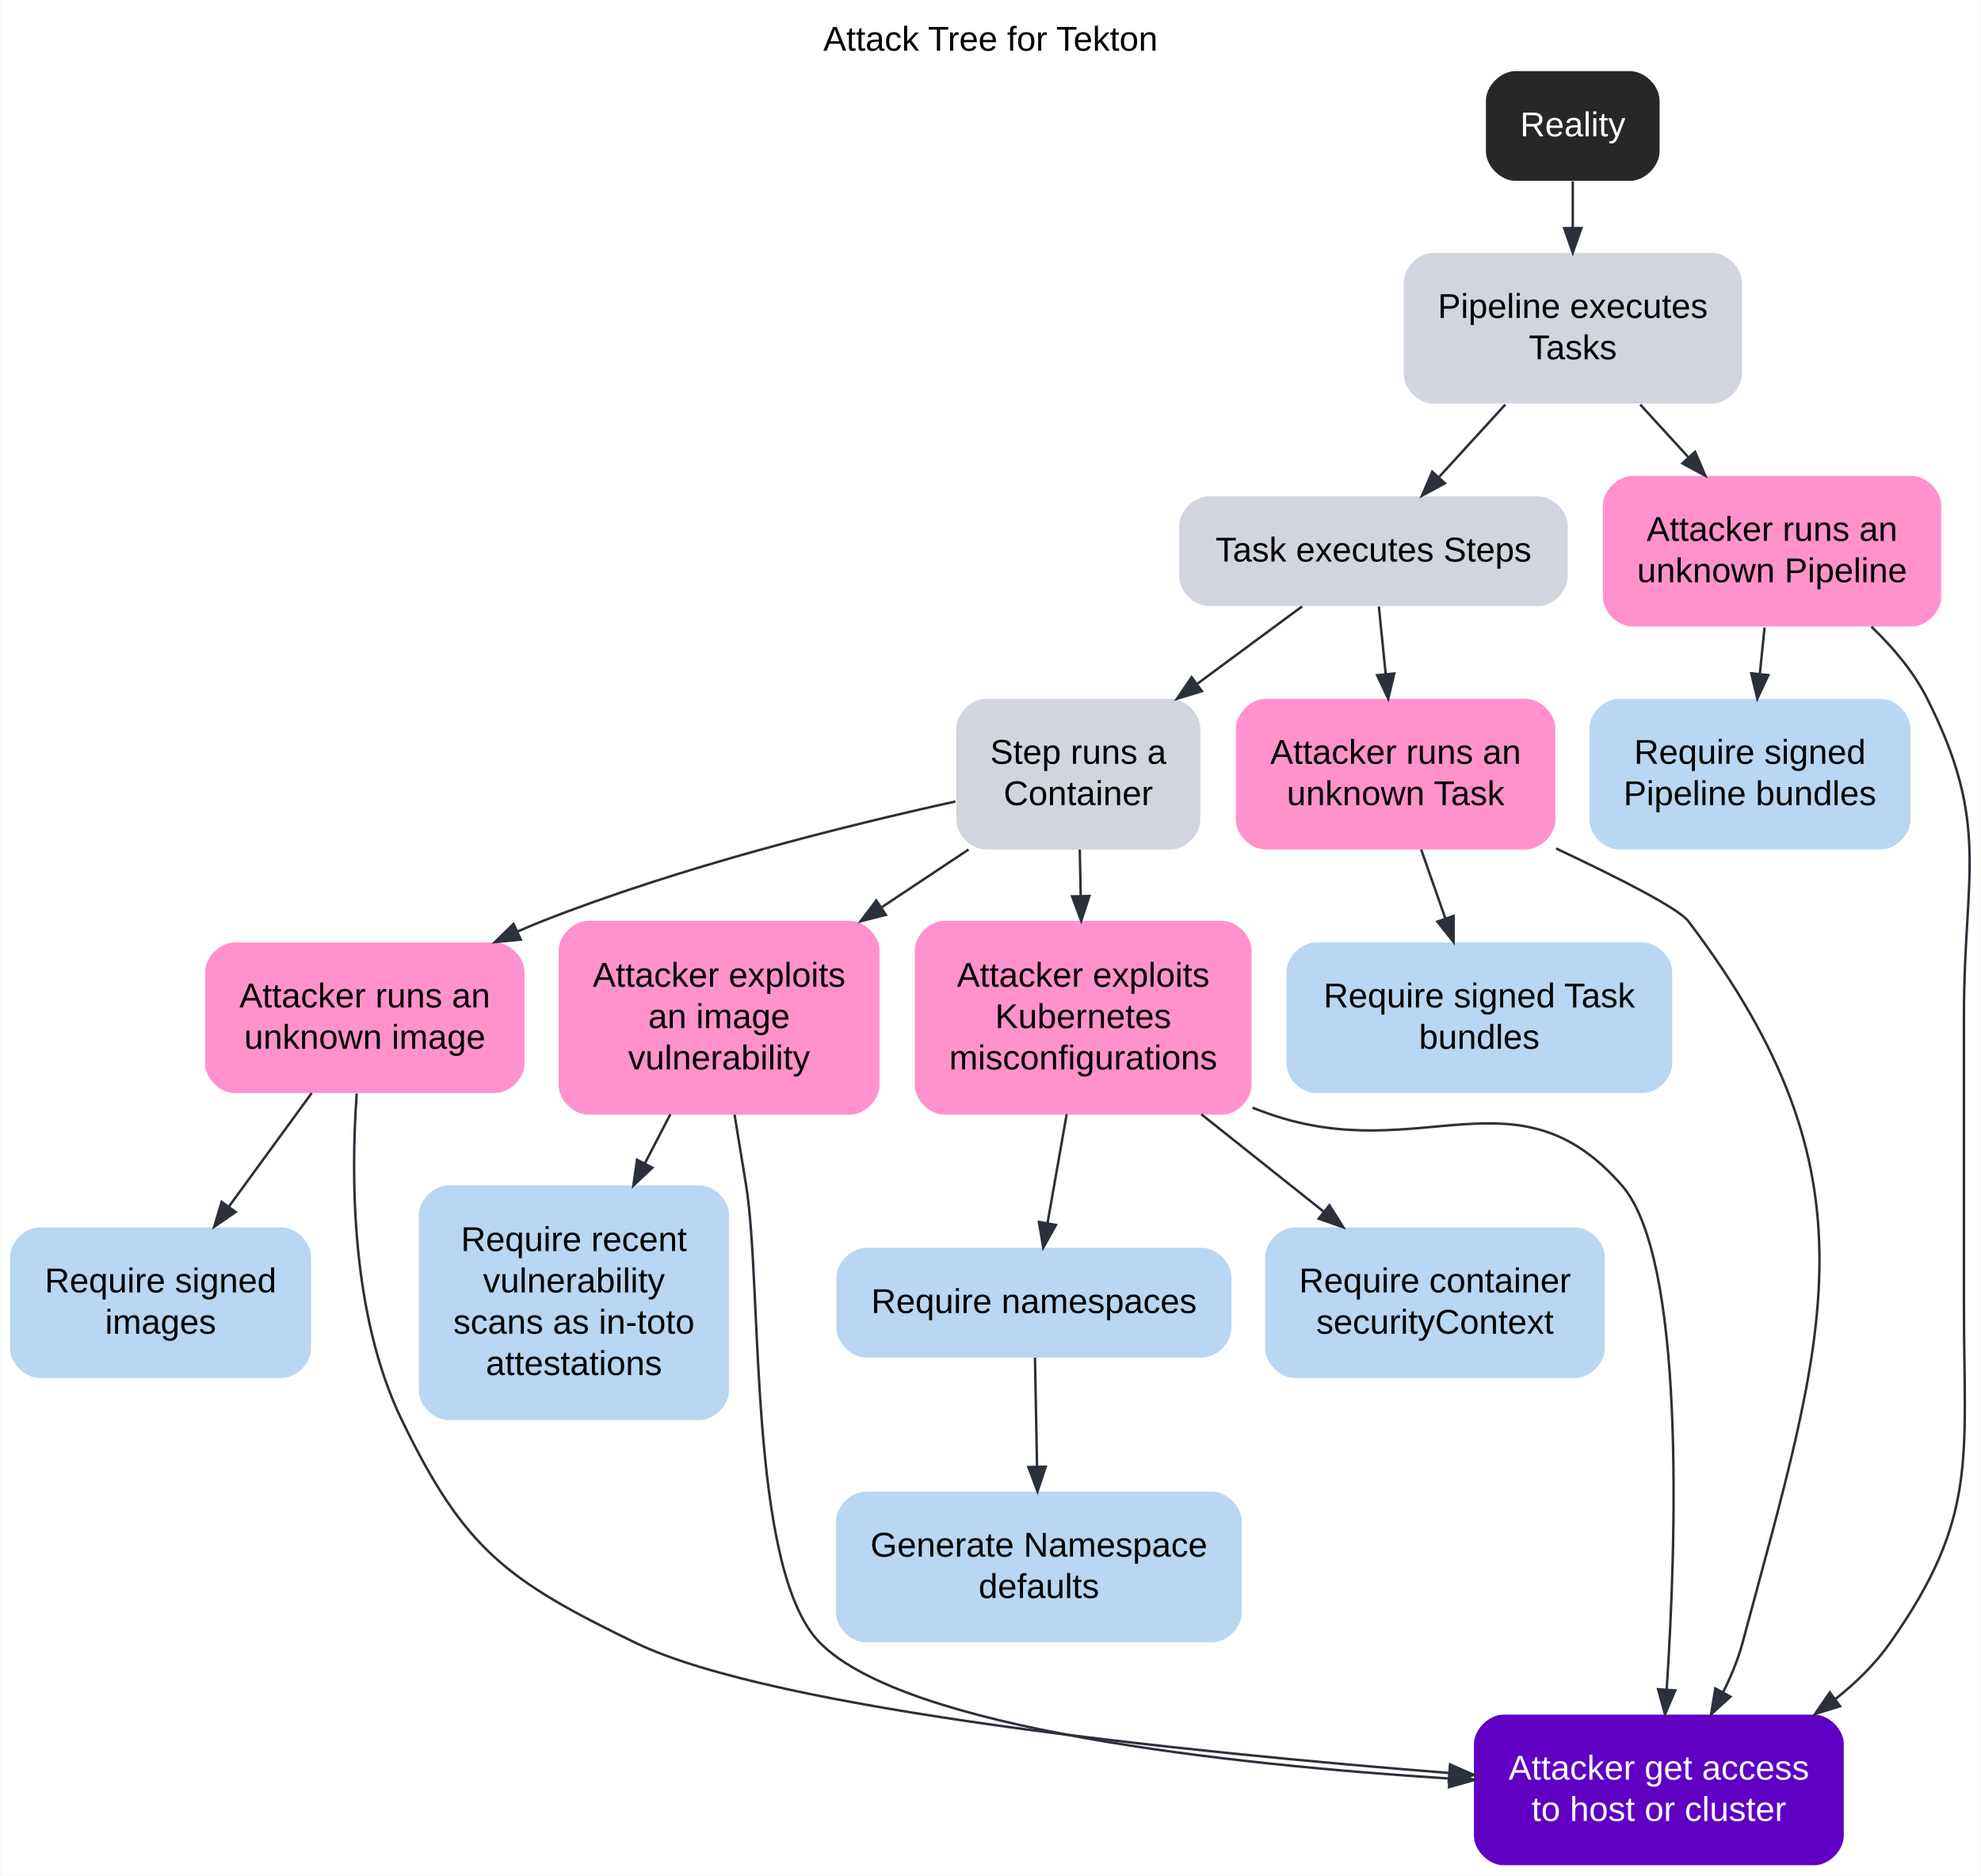
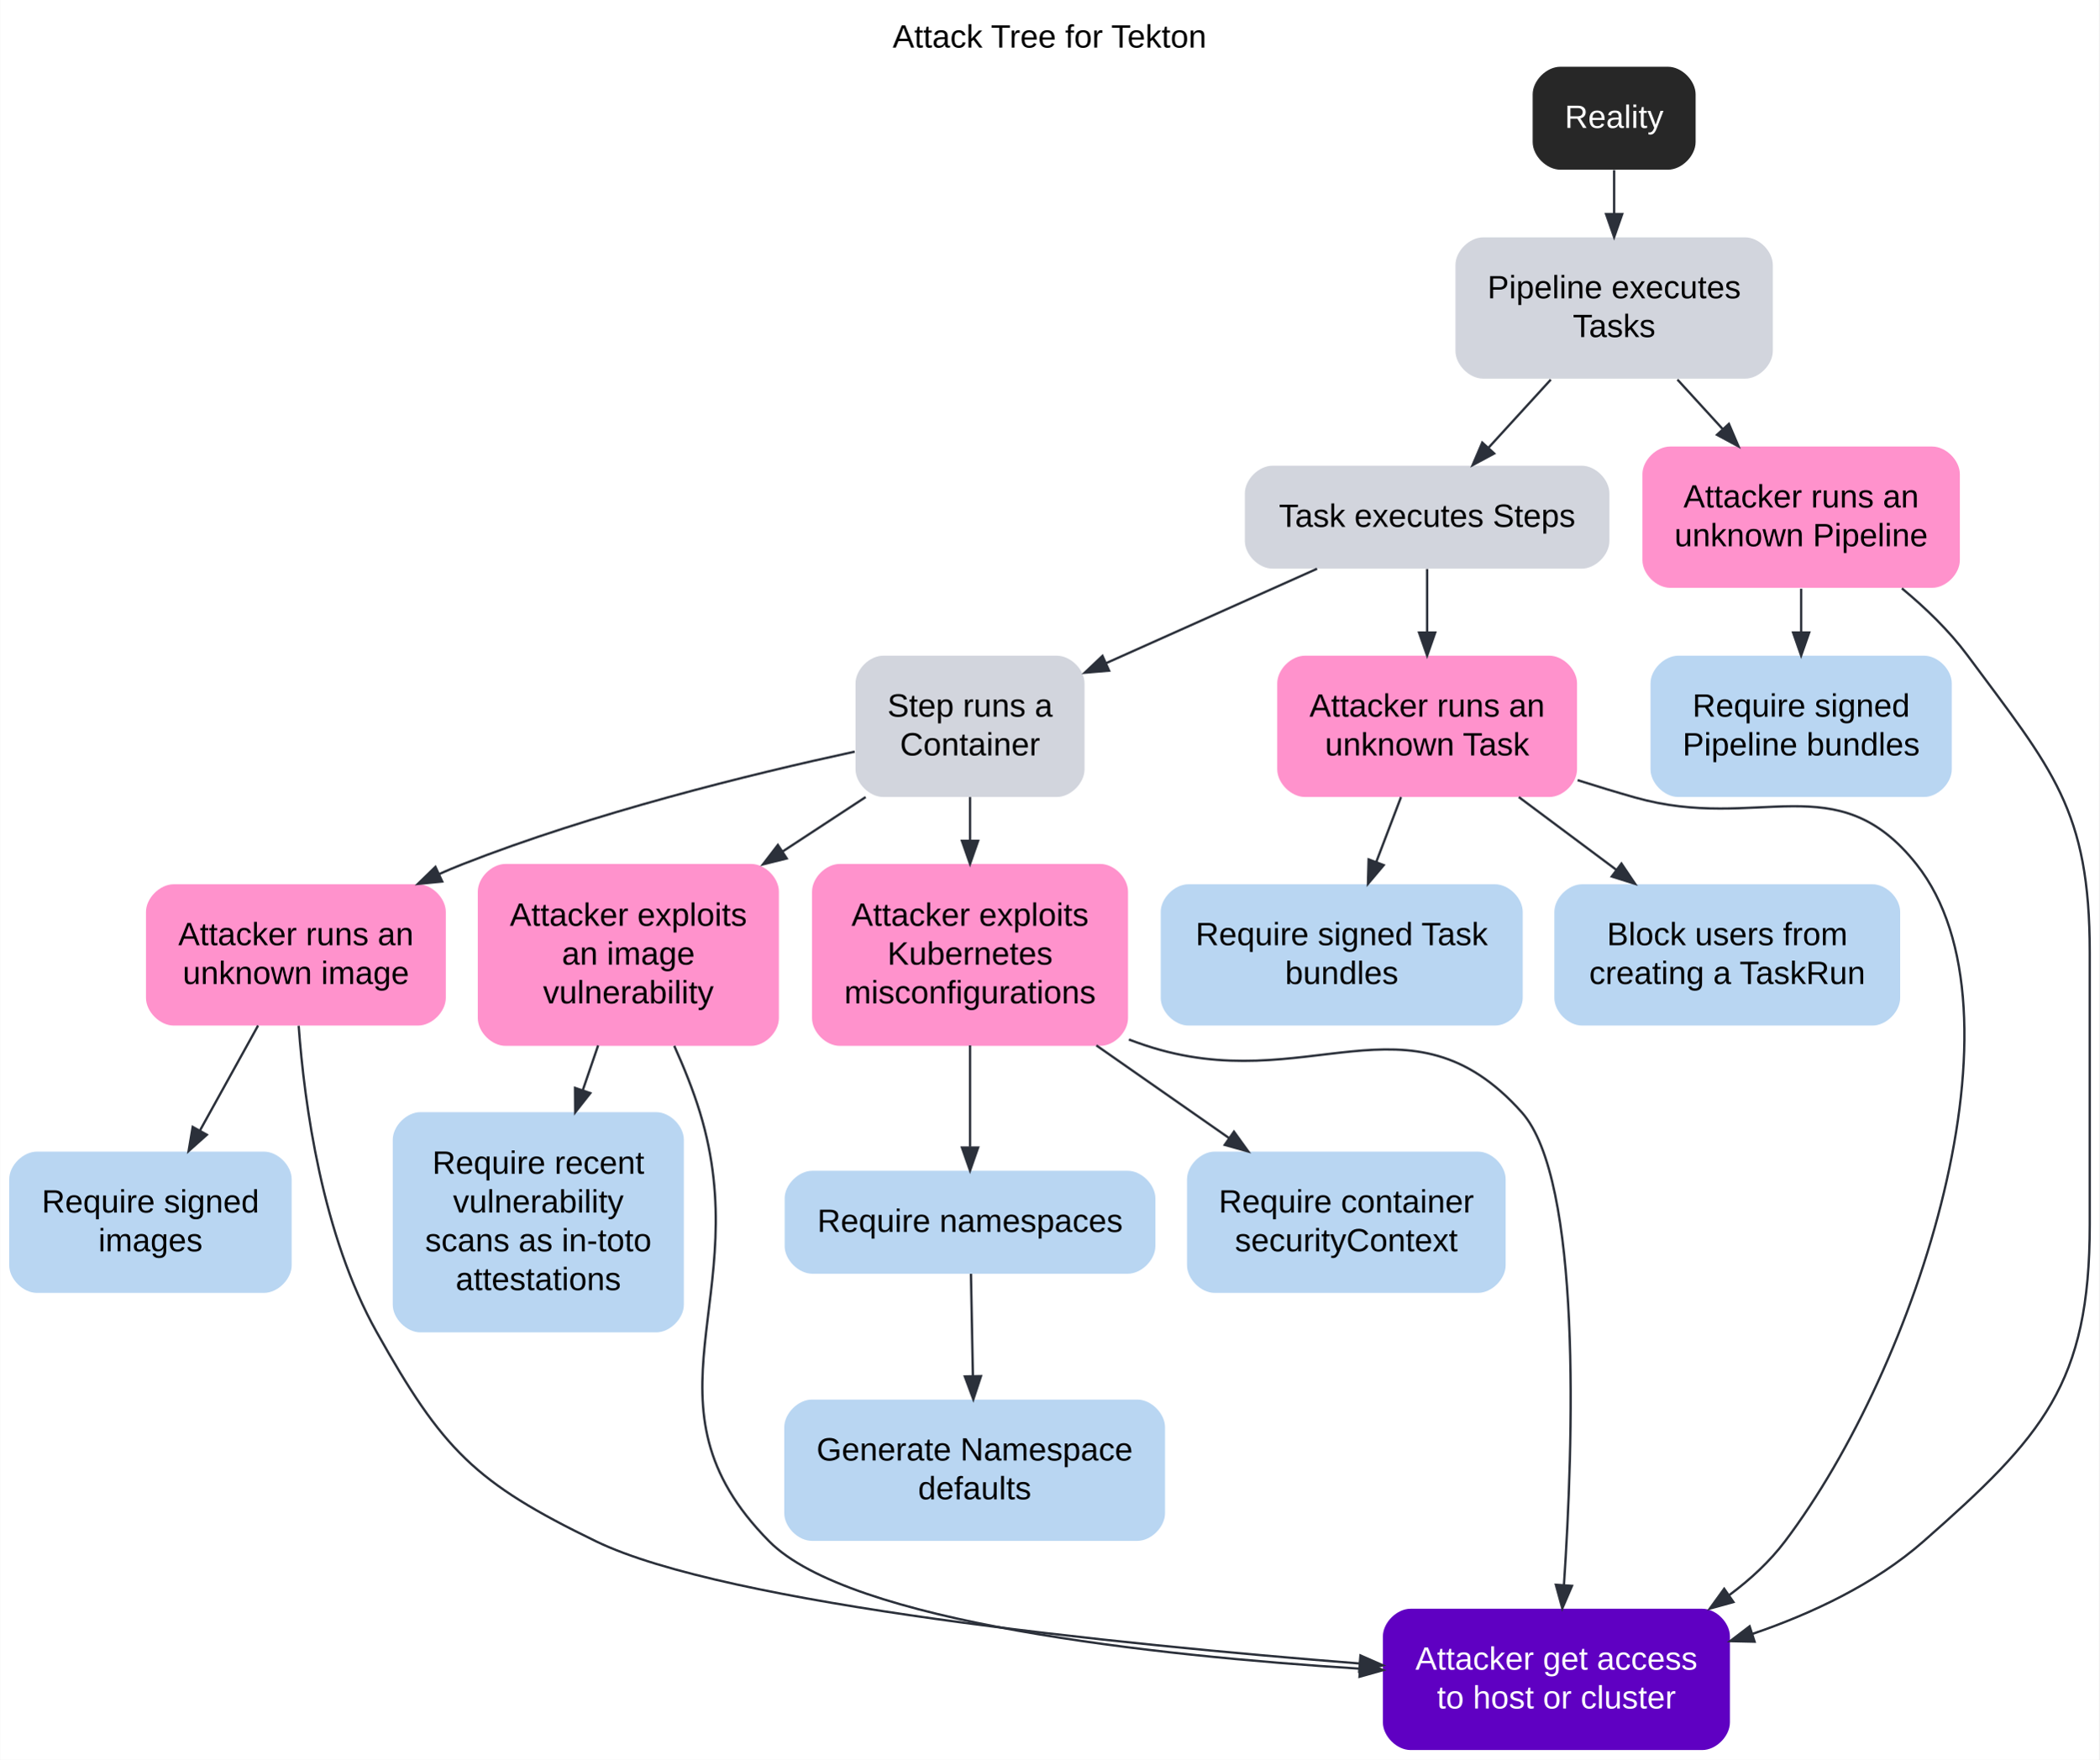
- <svg xmlns="http://www.w3.org/2000/svg" width="805pt" height="762pt" viewBox="0.00 0.00 804.83 762.20">
+ <svg xmlns="http://www.w3.org/2000/svg" width="909pt" height="762pt" viewBox="0.00 0.00 909.09 762.20">
  <g id="graph0" class="graph" transform="scale(1 1) rotate(0) translate(4 758.2)">
-     <polygon fill="white" stroke="transparent" points="-4,4 -4,-758.2 800.83,-758.2 800.83,4 -4,4" />
-     <text text-anchor="middle" x="398.42" y="-737.6" font-family="Arial" font-size="14.00">Attack Tree for Tekton</text>
+     <polygon fill="white" stroke="transparent" points="-4,4 -4,-758.2 905.09,-758.2 905.09,4 -4,4" />
+     <text text-anchor="middle" x="450.54" y="-737.6" font-family="Arial" font-size="14.00">Attack Tree for Tekton</text>
    <g id="node1" class="node">
-       <path fill="#272727" stroke="transparent" d="M658.38,-729.3C658.38,-729.3 611.79,-729.3 611.79,-729.3 605.79,-729.3 599.79,-723.3 599.79,-717.3 599.79,-717.3 599.79,-696.7 599.79,-696.7 599.79,-690.7 605.79,-684.7 611.79,-684.7 611.79,-684.7 658.38,-684.7 658.38,-684.7 664.38,-684.7 670.38,-690.7 670.38,-696.7 670.38,-696.7 670.38,-717.3 670.38,-717.3 670.38,-723.3 664.38,-729.3 658.38,-729.3" />
-       <text text-anchor="middle" x="635.09" y="-702.8" font-family="Arial" font-size="14.00" fill="#ffffff">Reality</text>
+       <path fill="#272727" stroke="transparent" d="M718.38,-729.3C718.38,-729.3 671.79,-729.3 671.79,-729.3 665.79,-729.3 659.79,-723.3 659.79,-717.3 659.79,-717.3 659.79,-696.7 659.79,-696.7 659.79,-690.7 665.79,-684.7 671.79,-684.7 671.79,-684.7 718.38,-684.7 718.38,-684.7 724.38,-684.7 730.38,-690.7 730.38,-696.7 730.38,-696.7 730.38,-717.3 730.38,-717.3 730.38,-723.3 724.38,-729.3 718.38,-729.3" />
+       <text text-anchor="middle" x="695.09" y="-702.8" font-family="Arial" font-size="14.00" fill="#ffffff">Reality</text>
    </g>
    <g id="node2" class="node">
-       <path fill="#d2d5dd" stroke="transparent" d="M691.82,-655.4C691.82,-655.4 578.35,-655.4 578.35,-655.4 572.35,-655.4 566.35,-649.4 566.35,-643.4 566.35,-643.4 566.35,-606.2 566.35,-606.2 566.35,-600.2 572.35,-594.2 578.35,-594.2 578.35,-594.2 691.82,-594.2 691.82,-594.2 697.82,-594.2 703.82,-600.2 703.82,-606.2 703.82,-606.2 703.82,-643.4 703.82,-643.4 703.82,-649.4 697.82,-655.4 691.82,-655.4" />
-       <text text-anchor="middle" x="635.09" y="-629" font-family="Arial" font-size="14.00">Pipeline executes</text>
-       <text text-anchor="middle" x="635.09" y="-612.2" font-family="Arial" font-size="14.00">Tasks</text>
+       <path fill="#d2d5dd" stroke="transparent" d="M751.82,-655.4C751.82,-655.4 638.35,-655.4 638.35,-655.4 632.35,-655.4 626.35,-649.4 626.35,-643.4 626.35,-643.4 626.35,-606.2 626.35,-606.2 626.35,-600.2 632.35,-594.2 638.35,-594.2 638.35,-594.2 751.82,-594.2 751.82,-594.2 757.82,-594.2 763.82,-600.2 763.82,-606.2 763.82,-606.2 763.82,-643.4 763.82,-643.4 763.82,-649.4 757.82,-655.4 751.82,-655.4" />
+       <text text-anchor="middle" x="695.09" y="-629" font-family="Arial" font-size="14.00">Pipeline executes</text>
+       <text text-anchor="middle" x="695.09" y="-612.2" font-family="Arial" font-size="14.00">Tasks</text>
    </g>
-     <g id="edge18" class="edge">
-       <path fill="none" stroke="#2b303a" d="M635.09,-684.51C635.09,-678.66 635.09,-672.14 635.09,-665.62" />
-       <polygon fill="#2b303a" stroke="#2b303a" points="638.59,-665.49 635.09,-655.49 631.59,-665.49 638.59,-665.49" />
+     <g id="edge19" class="edge">
+       <path fill="none" stroke="#2b303a" d="M695.09,-684.51C695.09,-678.66 695.09,-672.14 695.09,-665.62" />
+       <polygon fill="#2b303a" stroke="#2b303a" points="698.59,-665.49 695.09,-655.49 691.59,-665.49 698.59,-665.49" />
    </g>
    <g id="node3" class="node">
-       <path fill="#d2d5dd" stroke="transparent" d="M621.04,-556.5C621.04,-556.5 487.13,-556.5 487.13,-556.5 481.13,-556.5 475.13,-550.5 475.13,-544.5 475.13,-544.5 475.13,-523.9 475.13,-523.9 475.13,-517.9 481.13,-511.9 487.13,-511.9 487.13,-511.9 621.04,-511.9 621.04,-511.9 627.04,-511.9 633.04,-517.9 633.04,-523.9 633.04,-523.9 633.04,-544.5 633.04,-544.5 633.04,-550.5 627.04,-556.5 621.04,-556.5" />
-       <text text-anchor="middle" x="554.09" y="-530" font-family="Arial" font-size="14.00">Task executes Steps</text>
+       <path fill="#d2d5dd" stroke="transparent" d="M681.04,-556.5C681.04,-556.5 547.13,-556.5 547.13,-556.5 541.13,-556.5 535.13,-550.5 535.13,-544.5 535.13,-544.5 535.13,-523.9 535.13,-523.9 535.13,-517.9 541.13,-511.9 547.13,-511.9 547.13,-511.9 681.04,-511.9 681.04,-511.9 687.04,-511.9 693.04,-517.9 693.04,-523.9 693.04,-523.9 693.04,-544.5 693.04,-544.5 693.04,-550.5 687.04,-556.5 681.04,-556.5" />
+       <text text-anchor="middle" x="614.09" y="-530" font-family="Arial" font-size="14.00">Task executes Steps</text>
    </g>
-     <g id="edge19" class="edge">
-       <path fill="none" stroke="#2b303a" d="M607.66,-593.8C598.99,-584.31 589.41,-573.84 580.79,-564.4" />
-       <polygon fill="#2b303a" stroke="#2b303a" points="583.13,-561.79 573.8,-556.77 577.97,-566.51 583.13,-561.79" />
+     <g id="edge20" class="edge">
+       <path fill="none" stroke="#2b303a" d="M667.66,-593.8C658.99,-584.31 649.41,-573.84 640.79,-564.4" />
+       <polygon fill="#2b303a" stroke="#2b303a" points="643.13,-561.79 633.8,-556.77 637.97,-566.51 643.13,-561.79" />
    </g>
    <g id="node5" class="node">
-       <path fill="#ff92cc" stroke="transparent" d="M772.83,-564.8C772.83,-564.8 659.34,-564.8 659.34,-564.8 653.34,-564.8 647.34,-558.8 647.34,-552.8 647.34,-552.8 647.34,-515.6 647.34,-515.6 647.34,-509.6 653.34,-503.6 659.34,-503.6 659.34,-503.6 772.83,-503.6 772.83,-503.6 778.83,-503.6 784.83,-509.6 784.83,-515.6 784.83,-515.6 784.83,-552.8 784.83,-552.8 784.83,-558.8 778.83,-564.8 772.83,-564.8" />
-       <text text-anchor="middle" x="716.09" y="-538.4" font-family="Arial" font-size="14.00">Attacker runs an</text>
-       <text text-anchor="middle" x="716.09" y="-521.6" font-family="Arial" font-size="14.00">unknown Pipeline</text>
+       <path fill="#ff92cc" stroke="transparent" d="M832.83,-564.8C832.83,-564.8 719.34,-564.8 719.34,-564.8 713.34,-564.8 707.34,-558.8 707.34,-552.8 707.34,-552.8 707.34,-515.6 707.34,-515.6 707.34,-509.6 713.34,-503.6 719.34,-503.6 719.34,-503.6 832.83,-503.6 832.83,-503.6 838.83,-503.6 844.83,-509.6 844.83,-515.6 844.83,-515.6 844.83,-552.8 844.83,-552.8 844.83,-558.8 838.83,-564.8 832.83,-564.8" />
+       <text text-anchor="middle" x="776.09" y="-538.4" font-family="Arial" font-size="14.00">Attacker runs an</text>
+       <text text-anchor="middle" x="776.09" y="-521.6" font-family="Arial" font-size="14.00">unknown Pipeline</text>
    </g>
    <g id="edge6" class="edge">
-       <path fill="none" stroke="#2b303a" d="M662.51,-593.8C668.78,-586.95 675.52,-579.58 682.02,-572.46" />
-       <polygon fill="#2b303a" stroke="#2b303a" points="684.8,-574.61 688.97,-564.86 679.64,-569.88 684.8,-574.61" />
+       <path fill="none" stroke="#2b303a" d="M722.51,-593.8C728.78,-586.95 735.52,-579.58 742.02,-572.46" />
+       <polygon fill="#2b303a" stroke="#2b303a" points="744.8,-574.61 748.97,-564.86 739.64,-569.88 744.8,-574.61" />
    </g>
    <g id="node4" class="node">
-       <path fill="#d2d5dd" stroke="transparent" d="M471.69,-474.2C471.69,-474.2 396.49,-474.2 396.49,-474.2 390.49,-474.2 384.49,-468.2 384.49,-462.2 384.49,-462.2 384.49,-425 384.49,-425 384.49,-419 390.49,-413 396.49,-413 396.49,-413 471.69,-413 471.69,-413 477.69,-413 483.69,-419 483.69,-425 483.69,-425 483.69,-462.2 483.69,-462.2 483.69,-468.2 477.69,-474.2 471.69,-474.2" />
-       <text text-anchor="middle" x="434.09" y="-447.8" font-family="Arial" font-size="14.00">Step runs a</text>
-       <text text-anchor="middle" x="434.09" y="-431" font-family="Arial" font-size="14.00">Container</text>
+       <path fill="#d2d5dd" stroke="transparent" d="M453.69,-474.2C453.69,-474.2 378.49,-474.2 378.49,-474.2 372.49,-474.2 366.49,-468.2 366.49,-462.2 366.49,-462.2 366.49,-425 366.49,-425 366.49,-419 372.49,-413 378.49,-413 378.49,-413 453.69,-413 453.69,-413 459.69,-413 465.69,-419 465.69,-425 465.69,-425 465.69,-462.2 465.69,-462.2 465.69,-468.2 459.69,-474.2 453.69,-474.2" />
+       <text text-anchor="middle" x="416.09" y="-447.8" font-family="Arial" font-size="14.00">Step runs a</text>
+       <text text-anchor="middle" x="416.09" y="-431" font-family="Arial" font-size="14.00">Container</text>
    </g>
-     <g id="edge20" class="edge">
-       <path fill="none" stroke="#2b303a" d="M525.04,-511.75C512.28,-502.33 496.95,-491.02 482.55,-480.38" />
-       <polygon fill="#2b303a" stroke="#2b303a" points="484.32,-477.34 474.2,-474.22 480.17,-482.97 484.32,-477.34" />
+     <g id="edge21" class="edge">
+       <path fill="none" stroke="#2b303a" d="M566.41,-511.87C538.94,-499.58 504.19,-484.03 475.02,-470.97" />
+       <polygon fill="#2b303a" stroke="#2b303a" points="476.32,-467.72 465.77,-466.83 473.46,-474.11 476.32,-467.72" />
    </g>
    <g id="node6" class="node">
-       <path fill="#ff92cc" stroke="transparent" d="M616.02,-474.2C616.02,-474.2 510.15,-474.2 510.15,-474.2 504.15,-474.2 498.15,-468.2 498.15,-462.2 498.15,-462.2 498.15,-425 498.15,-425 498.15,-419 504.15,-413 510.15,-413 510.15,-413 616.02,-413 616.02,-413 622.02,-413 628.02,-419 628.02,-425 628.02,-425 628.02,-462.2 628.02,-462.2 628.02,-468.2 622.02,-474.2 616.02,-474.2" />
-       <text text-anchor="middle" x="563.09" y="-447.8" font-family="Arial" font-size="14.00">Attacker runs an</text>
-       <text text-anchor="middle" x="563.09" y="-431" font-family="Arial" font-size="14.00">unknown Task</text>
+       <path fill="#ff92cc" stroke="transparent" d="M667.02,-474.2C667.02,-474.2 561.15,-474.2 561.15,-474.2 555.15,-474.2 549.15,-468.2 549.15,-462.2 549.15,-462.2 549.15,-425 549.15,-425 549.15,-419 555.15,-413 561.15,-413 561.15,-413 667.02,-413 667.02,-413 673.02,-413 679.02,-419 679.02,-425 679.02,-425 679.02,-462.2 679.02,-462.2 679.02,-468.2 673.02,-474.2 667.02,-474.2" />
+       <text text-anchor="middle" x="614.09" y="-447.8" font-family="Arial" font-size="14.00">Attacker runs an</text>
+       <text text-anchor="middle" x="614.09" y="-431" font-family="Arial" font-size="14.00">unknown Task</text>
    </g>
    <g id="edge7" class="edge">
-       <path fill="none" stroke="#2b303a" d="M556.26,-511.75C557.11,-503.48 558.09,-493.74 559.05,-484.28" />
-       <polygon fill="#2b303a" stroke="#2b303a" points="562.55,-484.52 560.08,-474.22 555.58,-483.81 562.55,-484.52" />
+       <path fill="none" stroke="#2b303a" d="M614.09,-511.75C614.09,-503.48 614.09,-493.74 614.09,-484.28" />
+       <polygon fill="#2b303a" stroke="#2b303a" points="617.59,-484.22 614.09,-474.22 610.59,-484.22 617.59,-484.22" />
    </g>
    <g id="node7" class="node">
-       <path fill="#ff92cc" stroke="transparent" d="M197.02,-375.2C197.02,-375.2 91.15,-375.2 91.15,-375.2 85.15,-375.2 79.15,-369.2 79.15,-363.2 79.15,-363.2 79.15,-326 79.15,-326 79.15,-320 85.15,-314 91.15,-314 91.15,-314 197.02,-314 197.02,-314 203.02,-314 209.02,-320 209.02,-326 209.02,-326 209.02,-363.2 209.02,-363.2 209.02,-369.2 203.02,-375.2 197.02,-375.2" />
-       <text text-anchor="middle" x="144.09" y="-348.8" font-family="Arial" font-size="14.00">Attacker runs an</text>
-       <text text-anchor="middle" x="144.09" y="-332" font-family="Arial" font-size="14.00">unknown image</text>
+       <path fill="#ff92cc" stroke="transparent" d="M177.02,-375.2C177.02,-375.2 71.15,-375.2 71.15,-375.2 65.15,-375.2 59.15,-369.2 59.15,-363.2 59.15,-363.2 59.15,-326 59.15,-326 59.15,-320 65.15,-314 71.15,-314 71.15,-314 177.02,-314 177.02,-314 183.02,-314 189.02,-320 189.02,-326 189.02,-326 189.02,-363.2 189.02,-363.2 189.02,-369.2 183.02,-375.2 177.02,-375.2" />
+       <text text-anchor="middle" x="124.09" y="-348.8" font-family="Arial" font-size="14.00">Attacker runs an</text>
+       <text text-anchor="middle" x="124.09" y="-332" font-family="Arial" font-size="14.00">unknown image</text>
    </g>
    <g id="edge8" class="edge">
-       <path fill="none" stroke="#2b303a" d="M384.15,-432.49C339.29,-422.62 272.06,-405.87 216.09,-383.8 212.83,-382.52 209.53,-381.12 206.22,-379.65" />
-       <polygon fill="#2b303a" stroke="#2b303a" points="207.47,-376.37 196.93,-375.34 204.53,-382.72 207.47,-376.37" />
+       <path fill="none" stroke="#2b303a" d="M366.13,-432.64C320.85,-422.83 252.75,-406.07 196.09,-383.8 192.83,-382.52 189.52,-381.13 186.22,-379.66" />
+       <polygon fill="#2b303a" stroke="#2b303a" points="187.47,-376.38 176.92,-375.35 184.52,-382.73 187.47,-376.38" />
    </g>
    <g id="node8" class="node">
-       <path fill="#ff92cc" stroke="transparent" d="M341.3,-384C341.3,-384 234.88,-384 234.88,-384 228.88,-384 222.88,-378 222.88,-372 222.88,-372 222.88,-317.2 222.88,-317.2 222.88,-311.2 228.88,-305.2 234.88,-305.2 234.88,-305.2 341.3,-305.2 341.3,-305.2 347.3,-305.2 353.3,-311.2 353.3,-317.2 353.3,-317.2 353.3,-372 353.3,-372 353.3,-378 347.3,-384 341.3,-384" />
-       <text text-anchor="middle" x="288.09" y="-357.2" font-family="Arial" font-size="14.00">Attacker exploits</text>
-       <text text-anchor="middle" x="288.09" y="-340.4" font-family="Arial" font-size="14.00">an image</text>
-       <text text-anchor="middle" x="288.09" y="-323.6" font-family="Arial" font-size="14.00">vulnerability</text>
+       <path fill="#ff92cc" stroke="transparent" d="M321.3,-384C321.3,-384 214.88,-384 214.88,-384 208.88,-384 202.88,-378 202.88,-372 202.88,-372 202.88,-317.2 202.88,-317.2 202.88,-311.2 208.88,-305.2 214.88,-305.2 214.88,-305.2 321.3,-305.2 321.3,-305.2 327.3,-305.2 333.3,-311.2 333.3,-317.2 333.3,-317.2 333.3,-372 333.3,-372 333.3,-378 327.3,-384 321.3,-384" />
+       <text text-anchor="middle" x="268.09" y="-357.2" font-family="Arial" font-size="14.00">Attacker exploits</text>
+       <text text-anchor="middle" x="268.09" y="-340.4" font-family="Arial" font-size="14.00">an image</text>
+       <text text-anchor="middle" x="268.09" y="-323.6" font-family="Arial" font-size="14.00">vulnerability</text>
    </g>
    <g id="edge9" class="edge">
-       <path fill="none" stroke="#2b303a" d="M389.49,-412.97C378.35,-405.57 366.17,-397.48 354.24,-389.55" />
-       <polygon fill="#2b303a" stroke="#2b303a" points="355.88,-386.44 345.62,-383.82 352.01,-392.27 355.88,-386.44" />
+       <path fill="none" stroke="#2b303a" d="M370.88,-412.97C359.48,-405.5 347,-397.32 334.8,-389.32" />
+       <polygon fill="#2b303a" stroke="#2b303a" points="336.69,-386.38 326.4,-383.82 332.85,-392.23 336.69,-386.38" />
    </g>
    <g id="node9" class="node">
-       <path fill="#ff92cc" stroke="transparent" d="M492.52,-384C492.52,-384 379.65,-384 379.65,-384 373.65,-384 367.65,-378 367.65,-372 367.65,-372 367.65,-317.2 367.65,-317.2 367.65,-311.2 373.65,-305.2 379.65,-305.2 379.65,-305.2 492.52,-305.2 492.52,-305.2 498.52,-305.2 504.52,-311.2 504.52,-317.2 504.52,-317.2 504.52,-372 504.52,-372 504.52,-378 498.52,-384 492.52,-384" />
-       <text text-anchor="middle" x="436.09" y="-357.2" font-family="Arial" font-size="14.00">Attacker exploits</text>
-       <text text-anchor="middle" x="436.09" y="-340.4" font-family="Arial" font-size="14.00">Kubernetes</text>
-       <text text-anchor="middle" x="436.09" y="-323.6" font-family="Arial" font-size="14.00">misconfigurations</text>
+       <path fill="#ff92cc" stroke="transparent" d="M472.52,-384C472.52,-384 359.65,-384 359.65,-384 353.65,-384 347.65,-378 347.65,-372 347.65,-372 347.65,-317.2 347.65,-317.2 347.65,-311.2 353.65,-305.2 359.65,-305.2 359.65,-305.2 472.52,-305.2 472.52,-305.2 478.52,-305.2 484.52,-311.2 484.52,-317.2 484.52,-317.2 484.52,-372 484.52,-372 484.52,-378 478.52,-384 472.52,-384" />
+       <text text-anchor="middle" x="416.09" y="-357.2" font-family="Arial" font-size="14.00">Attacker exploits</text>
+       <text text-anchor="middle" x="416.09" y="-340.4" font-family="Arial" font-size="14.00">Kubernetes</text>
+       <text text-anchor="middle" x="416.09" y="-323.6" font-family="Arial" font-size="14.00">misconfigurations</text>
    </g>
    <g id="edge10" class="edge">
-       <path fill="none" stroke="#2b303a" d="M434.7,-412.97C434.82,-406.97 434.95,-400.52 435.09,-394.07" />
-       <polygon fill="#2b303a" stroke="#2b303a" points="438.59,-394.07 435.29,-384 431.59,-393.92 438.59,-394.07" />
+       <path fill="none" stroke="#2b303a" d="M416.09,-412.97C416.09,-406.97 416.09,-400.52 416.09,-394.07" />
+       <polygon fill="#2b303a" stroke="#2b303a" points="419.59,-394 416.09,-384 412.59,-394 419.59,-394" />
    </g>
    <g id="node10" class="node">
-       <path fill="#b9d6f2" stroke="transparent" d="M760.33,-474.2C760.33,-474.2 653.84,-474.2 653.84,-474.2 647.84,-474.2 641.84,-468.2 641.84,-462.2 641.84,-462.2 641.84,-425 641.84,-425 641.84,-419 647.84,-413 653.84,-413 653.84,-413 760.33,-413 760.33,-413 766.33,-413 772.33,-419 772.33,-425 772.33,-425 772.33,-462.2 772.33,-462.2 772.33,-468.2 766.33,-474.2 760.33,-474.2" />
-       <text text-anchor="middle" x="707.09" y="-447.8" font-family="Arial" font-size="14.00">Require signed</text>
-       <text text-anchor="middle" x="707.09" y="-431" font-family="Arial" font-size="14.00">Pipeline bundles</text>
+       <path fill="#b9d6f2" stroke="transparent" d="M829.33,-474.2C829.33,-474.2 722.84,-474.2 722.84,-474.2 716.84,-474.2 710.84,-468.2 710.84,-462.2 710.84,-462.2 710.84,-425 710.84,-425 710.84,-419 716.84,-413 722.84,-413 722.84,-413 829.33,-413 829.33,-413 835.33,-413 841.33,-419 841.33,-425 841.33,-425 841.33,-462.2 841.33,-462.2 841.33,-468.2 835.33,-474.2 829.33,-474.2" />
+       <text text-anchor="middle" x="776.09" y="-447.8" font-family="Arial" font-size="14.00">Require signed</text>
+       <text text-anchor="middle" x="776.09" y="-431" font-family="Arial" font-size="14.00">Pipeline bundles</text>
    </g>
    <g id="edge11" class="edge">
-       <path fill="none" stroke="#2b303a" d="M713.04,-503.2C712.43,-497.22 711.78,-490.85 711.15,-484.59" />
-       <polygon fill="#2b303a" stroke="#2b303a" points="714.59,-483.86 710.1,-474.26 707.63,-484.57 714.59,-483.86" />
+       <path fill="none" stroke="#2b303a" d="M776.09,-503.2C776.09,-497.22 776.09,-490.85 776.09,-484.59" />
+       <polygon fill="#2b303a" stroke="#2b303a" points="779.59,-484.26 776.09,-474.26 772.59,-484.26 779.59,-484.26" />
    </g>
-     <g id="node17" class="node">
+     <g id="node18" class="node">
      <path fill="#5f00c2" stroke="transparent" d="M733.25,-61.4C733.25,-61.4 606.92,-61.4 606.92,-61.4 600.92,-61.4 594.92,-55.4 594.92,-49.4 594.92,-49.4 594.92,-12.2 594.92,-12.2 594.92,-6.2 600.92,-0.2 606.92,-0.2 606.92,-0.2 733.25,-0.2 733.25,-0.2 739.25,-0.2 745.25,-6.2 745.25,-12.2 745.25,-12.2 745.25,-49.4 745.25,-49.4 745.25,-55.4 739.25,-61.4 733.25,-61.4" />
      <text text-anchor="middle" x="670.09" y="-35" font-family="Arial" font-size="14.00" fill="#ffffff">Attacker get access</text>
      <text text-anchor="middle" x="670.09" y="-18.2" font-family="Arial" font-size="14.00" fill="#ffffff">to host or cluster</text>
    </g>
    <g id="edge1" class="edge">
-       <path fill="none" stroke="#2b303a" d="M756.49,-503.5C765.31,-495.07 773.62,-485.22 779.09,-474.4 805.08,-422.96 794.09,-403.23 794.09,-345.6 794.09,-345.6 794.09,-345.6 794.09,-227.8 794.09,-165.38 800.02,-141.63 764.09,-90.6 758.04,-82.01 750.3,-74.41 741.86,-67.77" />
-       <polygon fill="#2b303a" stroke="#2b303a" points="743.73,-64.8 733.59,-61.7 739.58,-70.44 743.73,-64.8" />
+       <path fill="none" stroke="#2b303a" d="M819.73,-503.37C829.98,-494.88 840.2,-485.03 848.09,-474.4 884.96,-424.68 901.09,-407.5 901.09,-345.6 901.09,-345.6 901.09,-345.6 901.09,-227.8 901.09,-158.94 880.82,-136.05 829.09,-90.6 808.11,-72.17 780.86,-59.33 754.85,-50.46" />
+       <polygon fill="#2b303a" stroke="#2b303a" points="755.93,-47.13 745.34,-47.37 753.77,-53.79 755.93,-47.13" />
    </g>
    <g id="node11" class="node">
-       <path fill="#b9d6f2" stroke="transparent" d="M663.49,-375.2C663.49,-375.2 530.69,-375.2 530.69,-375.2 524.69,-375.2 518.69,-369.2 518.69,-363.2 518.69,-363.2 518.69,-326 518.69,-326 518.69,-320 524.69,-314 530.69,-314 530.69,-314 663.49,-314 663.49,-314 669.49,-314 675.49,-320 675.49,-326 675.49,-326 675.49,-363.2 675.49,-363.2 675.49,-369.2 669.49,-375.2 663.49,-375.2" />
-       <text text-anchor="middle" x="597.09" y="-348.8" font-family="Arial" font-size="14.00">Require signed Task</text>
-       <text text-anchor="middle" x="597.09" y="-332" font-family="Arial" font-size="14.00">bundles</text>
+       <path fill="#b9d6f2" stroke="transparent" d="M643.49,-375.2C643.49,-375.2 510.69,-375.2 510.69,-375.2 504.69,-375.2 498.69,-369.2 498.69,-363.2 498.69,-363.2 498.69,-326 498.69,-326 498.69,-320 504.69,-314 510.69,-314 510.69,-314 643.49,-314 643.49,-314 649.49,-314 655.49,-320 655.49,-326 655.49,-326 655.49,-363.2 655.49,-363.2 655.49,-369.2 649.49,-375.2 643.49,-375.2" />
+       <text text-anchor="middle" x="577.09" y="-348.8" font-family="Arial" font-size="14.00">Require signed Task</text>
+       <text text-anchor="middle" x="577.09" y="-332" font-family="Arial" font-size="14.00">bundles</text>
    </g>
    <g id="edge12" class="edge">
-       <path fill="none" stroke="#2b303a" d="M573.47,-412.97C576.57,-404.12 580.02,-394.28 583.31,-384.91" />
-       <polygon fill="#2b303a" stroke="#2b303a" points="586.64,-385.98 586.65,-375.38 580.04,-383.66 586.64,-385.98" />
+       <path fill="none" stroke="#2b303a" d="M602.78,-412.97C599.41,-404.12 595.65,-394.28 592.08,-384.91" />
+       <polygon fill="#2b303a" stroke="#2b303a" points="595.28,-383.48 588.45,-375.38 588.74,-385.97 595.28,-383.48" />
+     </g>
+     <g id="node12" class="node">
+       <path fill="#b9d6f2" stroke="transparent" d="M806.98,-375.2C806.98,-375.2 681.19,-375.2 681.19,-375.2 675.19,-375.2 669.19,-369.2 669.19,-363.2 669.19,-363.2 669.19,-326 669.19,-326 669.19,-320 675.19,-314 681.19,-314 681.19,-314 806.98,-314 806.98,-314 812.98,-314 818.98,-320 818.98,-326 818.98,-326 818.98,-363.2 818.98,-363.2 818.98,-369.2 812.98,-375.2 806.98,-375.2" />
+       <text text-anchor="middle" x="744.09" y="-348.8" font-family="Arial" font-size="14.00">Block users from</text>
+       <text text-anchor="middle" x="744.09" y="-332" font-family="Arial" font-size="14.00">creating a TaskRun</text>
+     </g>
+     <g id="edge13" class="edge">
+       <path fill="none" stroke="#2b303a" d="M653.8,-412.97C667.15,-403 682.2,-391.78 696.12,-381.39" />
+       <polygon fill="#2b303a" stroke="#2b303a" points="698.25,-384.17 704.17,-375.38 694.06,-378.56 698.25,-384.17" />
    </g>
    <g id="edge2" class="edge">
-       <path fill="none" stroke="#2b303a" d="M628.31,-413.39C653.88,-401.38 678.1,-389.06 682.09,-383.8 760.96,-279.61 737.95,-216.81 704.09,-90.6 702.28,-83.87 699.49,-77.11 696.28,-70.69" />
-       <polygon fill="#2b303a" stroke="#2b303a" points="699.18,-68.69 691.32,-61.58 693.03,-72.04 699.18,-68.69" />
+       <path fill="none" stroke="#2b303a" d="M679.26,-420.29C687.58,-417.65 696.01,-415.09 704.09,-412.8 757.7,-397.58 791.53,-427.53 826.09,-383.8 876.32,-320.23 826.53,-166.62 769.09,-90.6 762.44,-81.81 754.07,-74.08 745.02,-67.36" />
+       <polygon fill="#2b303a" stroke="#2b303a" points="746.76,-64.3 736.55,-61.47 742.76,-70.05 746.76,-64.3" />
    </g>
-     <g id="node12" class="node">
+     <g id="node13" class="node">
      <path fill="#b9d6f2" stroke="transparent" d="M110.26,-259.4C110.26,-259.4 11.91,-259.4 11.91,-259.4 5.91,-259.4 -0.09,-253.4 -0.09,-247.4 -0.09,-247.4 -0.09,-210.2 -0.09,-210.2 -0.09,-204.2 5.91,-198.2 11.91,-198.2 11.91,-198.2 110.26,-198.2 110.26,-198.2 116.26,-198.2 122.26,-204.2 122.26,-210.2 122.26,-210.2 122.26,-247.4 122.26,-247.4 122.26,-253.4 116.26,-259.4 110.26,-259.4" />
      <text text-anchor="middle" x="61.09" y="-233" font-family="Arial" font-size="14.00">Require signed</text>
      <text text-anchor="middle" x="61.09" y="-216.2" font-family="Arial" font-size="14.00">images</text>
    </g>
-     <g id="edge13" class="edge">
-       <path fill="none" stroke="#2b303a" d="M122.5,-314C112.2,-299.88 99.77,-282.83 88.78,-267.78" />
-       <polygon fill="#2b303a" stroke="#2b303a" points="91.58,-265.67 82.86,-259.65 85.92,-269.79 91.58,-265.67" />
+     <g id="edge14" class="edge">
+       <path fill="none" stroke="#2b303a" d="M107.7,-314C100.03,-300.15 90.79,-283.46 82.57,-268.62" />
+       <polygon fill="#2b303a" stroke="#2b303a" points="85.52,-266.7 77.61,-259.65 79.39,-270.09 85.52,-266.7" />
    </g>
    <g id="edge3" class="edge">
-       <path fill="none" stroke="#2b303a" d="M140.8,-313.8C138.38,-279.91 138.49,-223.77 159.09,-181.2 184.5,-128.68 201.58,-116.03 254.09,-90.6 310.79,-63.14 480.39,-45.96 584.7,-37.7" />
+       <path fill="none" stroke="#2b303a" d="M125.28,-313.9C127.78,-279.86 135.47,-223.35 159.09,-181.2 187.6,-130.3 201.58,-116.03 254.09,-90.6 310.79,-63.14 480.39,-45.96 584.7,-37.7" />
      <polygon fill="#2b303a" stroke="#2b303a" points="585.2,-41.17 594.9,-36.9 584.66,-34.19 585.2,-41.17" />
    </g>
-     <g id="node13" class="node">
+     <g id="node14" class="node">
      <path fill="#b9d6f2" stroke="transparent" d="M280.13,-276.5C280.13,-276.5 178.04,-276.5 178.04,-276.5 172.04,-276.5 166.04,-270.5 166.04,-264.5 166.04,-264.5 166.04,-193.1 166.04,-193.1 166.04,-187.1 172.04,-181.1 178.04,-181.1 178.04,-181.1 280.13,-181.1 280.13,-181.1 286.13,-181.1 292.13,-187.1 292.13,-193.1 292.13,-193.1 292.13,-264.5 292.13,-264.5 292.13,-270.5 286.13,-276.5 280.13,-276.5" />
      <text text-anchor="middle" x="229.09" y="-249.8" font-family="Arial" font-size="14.00">Require recent</text>
      <text text-anchor="middle" x="229.09" y="-233" font-family="Arial" font-size="14.00">vulnerability</text>
      <text text-anchor="middle" x="229.09" y="-216.2" font-family="Arial" font-size="14.00">scans as in-toto</text>
      <text text-anchor="middle" x="229.09" y="-199.4" font-family="Arial" font-size="14.00">attestations</text>
    </g>
-     <g id="edge14" class="edge">
-       <path fill="none" stroke="#2b303a" d="M268.28,-305.39C264.96,-299 261.46,-292.25 257.98,-285.53" />
-       <polygon fill="#2b303a" stroke="#2b303a" points="260.96,-283.67 253.25,-276.4 254.74,-286.89 260.96,-283.67" />
+     <g id="edge15" class="edge">
+       <path fill="none" stroke="#2b303a" d="M254.99,-305.39C252.85,-299.14 250.59,-292.56 248.34,-285.98" />
+       <polygon fill="#2b303a" stroke="#2b303a" points="251.61,-284.73 245.06,-276.4 244.99,-287 251.61,-284.73" />
    </g>
    <g id="edge4" class="edge">
-       <path fill="none" stroke="#2b303a" d="M294.38,-305.22C295.92,-295.8 297.57,-285.73 299.09,-276.4 305.8,-235.12 299.67,-120.33 329.09,-90.6 363.97,-55.34 495.74,-41.1 584.89,-35.44" />
+       <path fill="none" stroke="#2b303a" d="M287.96,-305.22C292.14,-295.97 296.16,-285.99 299.09,-276.4 323.5,-196.39 270.25,-150.06 329.09,-90.6 363.97,-55.34 495.74,-41.1 584.89,-35.44" />
      <polygon fill="#2b303a" stroke="#2b303a" points="585.23,-38.92 595,-34.82 584.8,-31.94 585.23,-38.92" />
    </g>
-     <g id="node14" class="node">
+     <g id="node15" class="node">
      <path fill="#b9d6f2" stroke="transparent" d="M484.38,-251.1C484.38,-251.1 347.79,-251.1 347.79,-251.1 341.79,-251.1 335.79,-245.1 335.79,-239.1 335.79,-239.1 335.79,-218.5 335.79,-218.5 335.79,-212.5 341.79,-206.5 347.79,-206.5 347.79,-206.5 484.38,-206.5 484.38,-206.5 490.38,-206.5 496.38,-212.5 496.38,-218.5 496.38,-218.5 496.38,-239.1 496.38,-239.1 496.38,-245.1 490.38,-251.1 484.38,-251.1" />
      <text text-anchor="middle" x="416.09" y="-224.6" font-family="Arial" font-size="14.00">Require namespaces</text>
    </g>
-     <g id="edge15" class="edge">
-       <path fill="none" stroke="#2b303a" d="M429.37,-305.39C426.84,-290.98 423.99,-274.78 421.58,-261.08" />
-       <polygon fill="#2b303a" stroke="#2b303a" points="425.02,-260.4 419.84,-251.16 418.12,-261.61 425.02,-260.4" />
+     <g id="edge16" class="edge">
+       <path fill="none" stroke="#2b303a" d="M416.09,-305.39C416.09,-291.12 416.09,-275.09 416.09,-261.48" />
+       <polygon fill="#2b303a" stroke="#2b303a" points="419.59,-261.16 416.09,-251.16 412.59,-261.16 419.59,-261.16" />
    </g>
-     <g id="node16" class="node">
+     <g id="node17" class="node">
      <path fill="#b9d6f2" stroke="transparent" d="M636.1,-259.4C636.1,-259.4 522.08,-259.4 522.08,-259.4 516.08,-259.4 510.08,-253.4 510.08,-247.4 510.08,-247.4 510.08,-210.2 510.08,-210.2 510.08,-204.2 516.08,-198.2 522.08,-198.2 522.08,-198.2 636.1,-198.2 636.1,-198.2 642.1,-198.2 648.1,-204.2 648.1,-210.2 648.1,-210.2 648.1,-247.4 648.1,-247.4 648.1,-253.4 642.1,-259.4 636.1,-259.4" />
      <text text-anchor="middle" x="579.09" y="-233" font-family="Arial" font-size="14.00">Require container</text>
      <text text-anchor="middle" x="579.09" y="-216.2" font-family="Arial" font-size="14.00">securityContext</text>
    </g>
-     <g id="edge17" class="edge">
-       <path fill="none" stroke="#2b303a" d="M484.1,-305.39C500.13,-292.63 517.93,-278.47 533.75,-265.88" />
-       <polygon fill="#2b303a" stroke="#2b303a" points="536.18,-268.42 541.82,-259.45 531.82,-262.94 536.18,-268.42" />
+     <g id="edge18" class="edge">
+       <path fill="none" stroke="#2b303a" d="M470.82,-305.39C489.42,-292.4 510.12,-277.95 528.4,-265.19" />
+       <polygon fill="#2b303a" stroke="#2b303a" points="530.42,-268.05 536.61,-259.45 526.41,-262.31 530.42,-268.05" />
    </g>
    <g id="edge5" class="edge">
-       <path fill="none" stroke="#2b303a" d="M504.92,-308.03C507.32,-307.1 509.71,-306.22 512.09,-305.4 573.37,-284.21 612.52,-325.33 655.09,-276.4 680.82,-246.82 677.27,-133.01 673.27,-71.62" />
-       <polygon fill="#2b303a" stroke="#2b303a" points="676.75,-71.25 672.57,-61.51 669.77,-71.73 676.75,-71.25" />
+       <path fill="none" stroke="#2b303a" d="M484.9,-307.95C487.3,-307.05 489.7,-306.19 492.09,-305.4 561.91,-282.19 606.13,-331.33 655.09,-276.4 681.18,-247.13 677.47,-133.19 673.35,-71.69" />
+       <polygon fill="#2b303a" stroke="#2b303a" points="676.83,-71.3 672.64,-61.57 669.85,-71.79 676.83,-71.3" />
    </g>
-     <g id="node15" class="node">
+     <g id="node16" class="node">
      <path fill="#b9d6f2" stroke="transparent" d="M488.55,-152C488.55,-152 347.62,-152 347.62,-152 341.62,-152 335.62,-146 335.62,-140 335.62,-140 335.62,-102.8 335.62,-102.8 335.62,-96.8 341.62,-90.8 347.62,-90.8 347.62,-90.8 488.55,-90.8 488.55,-90.8 494.55,-90.8 500.55,-96.8 500.55,-102.8 500.55,-102.8 500.55,-140 500.55,-140 500.55,-146 494.55,-152 488.55,-152" />
      <text text-anchor="middle" x="418.09" y="-125.6" font-family="Arial" font-size="14.00">Generate Namespace</text>
      <text text-anchor="middle" x="418.09" y="-108.8" font-family="Arial" font-size="14.00">defaults</text>
    </g>
-     <g id="edge16" class="edge">
+     <g id="edge17" class="edge">
      <path fill="none" stroke="#2b303a" d="M416.49,-206.47C416.73,-193.76 417.05,-177.23 417.33,-162.19" />
      <polygon fill="#2b303a" stroke="#2b303a" points="420.83,-162.15 417.52,-152.08 413.83,-162.02 420.83,-162.15" />
    </g>
  </g>
</svg>
